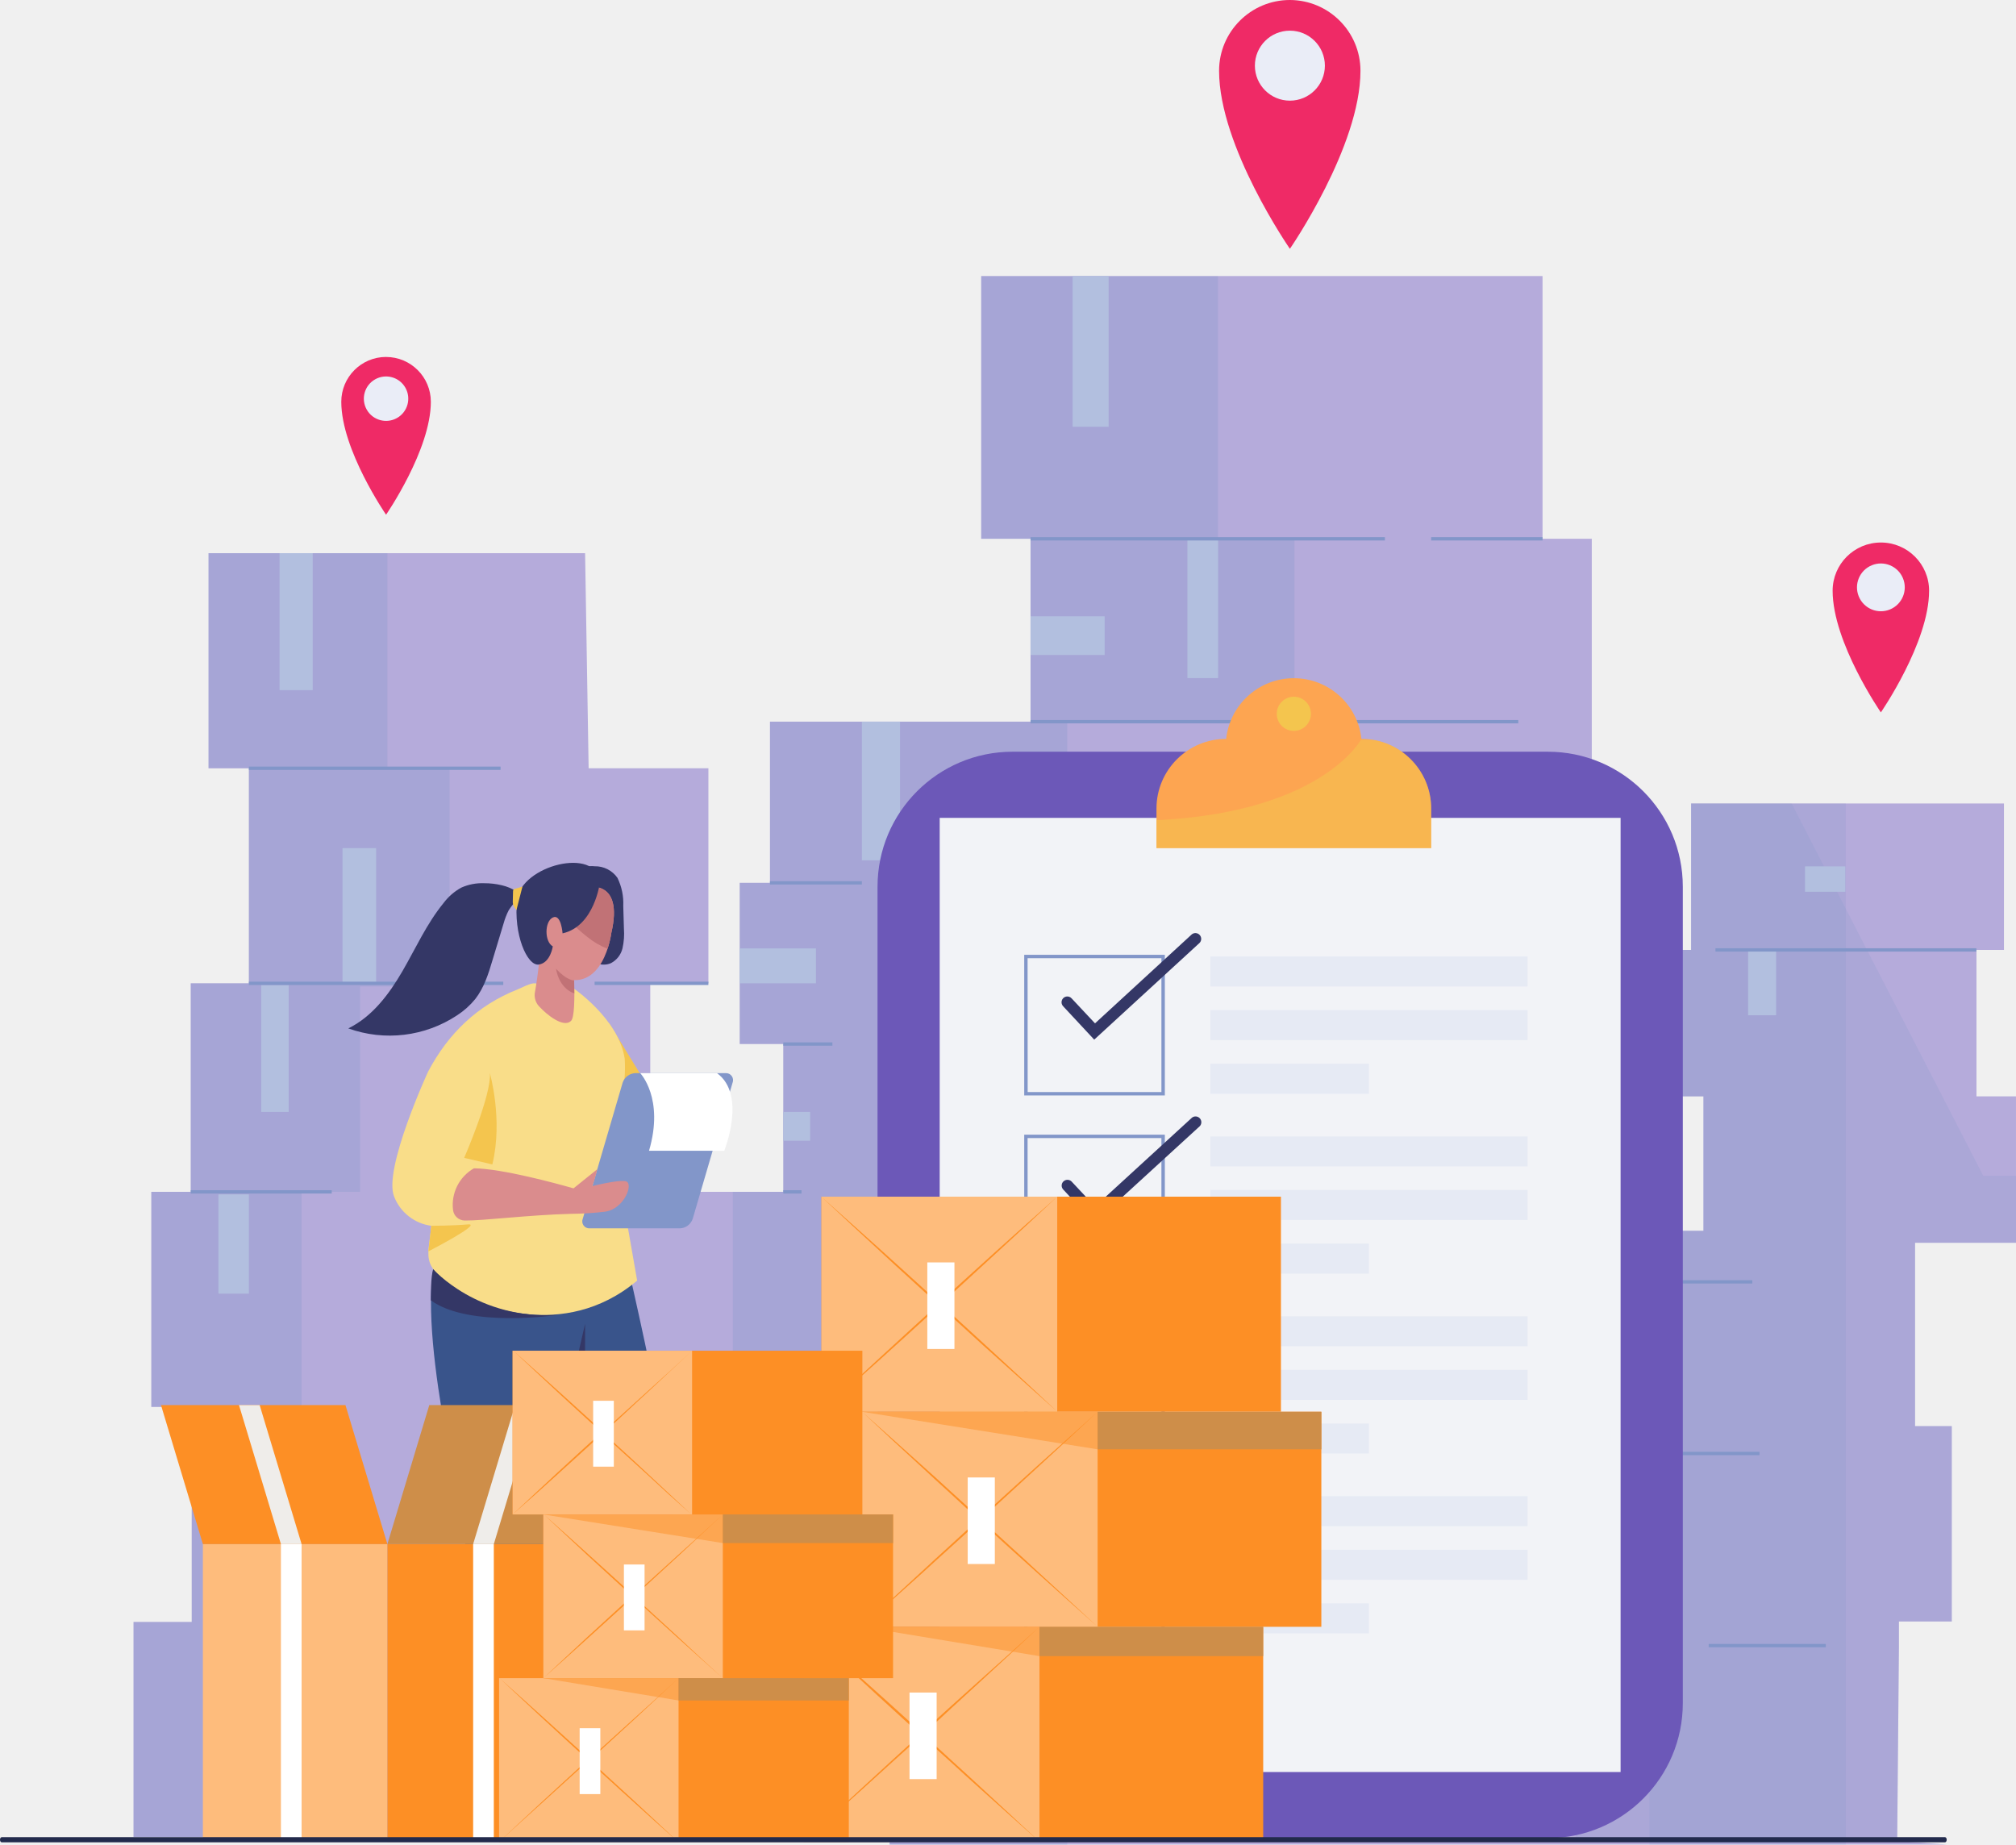
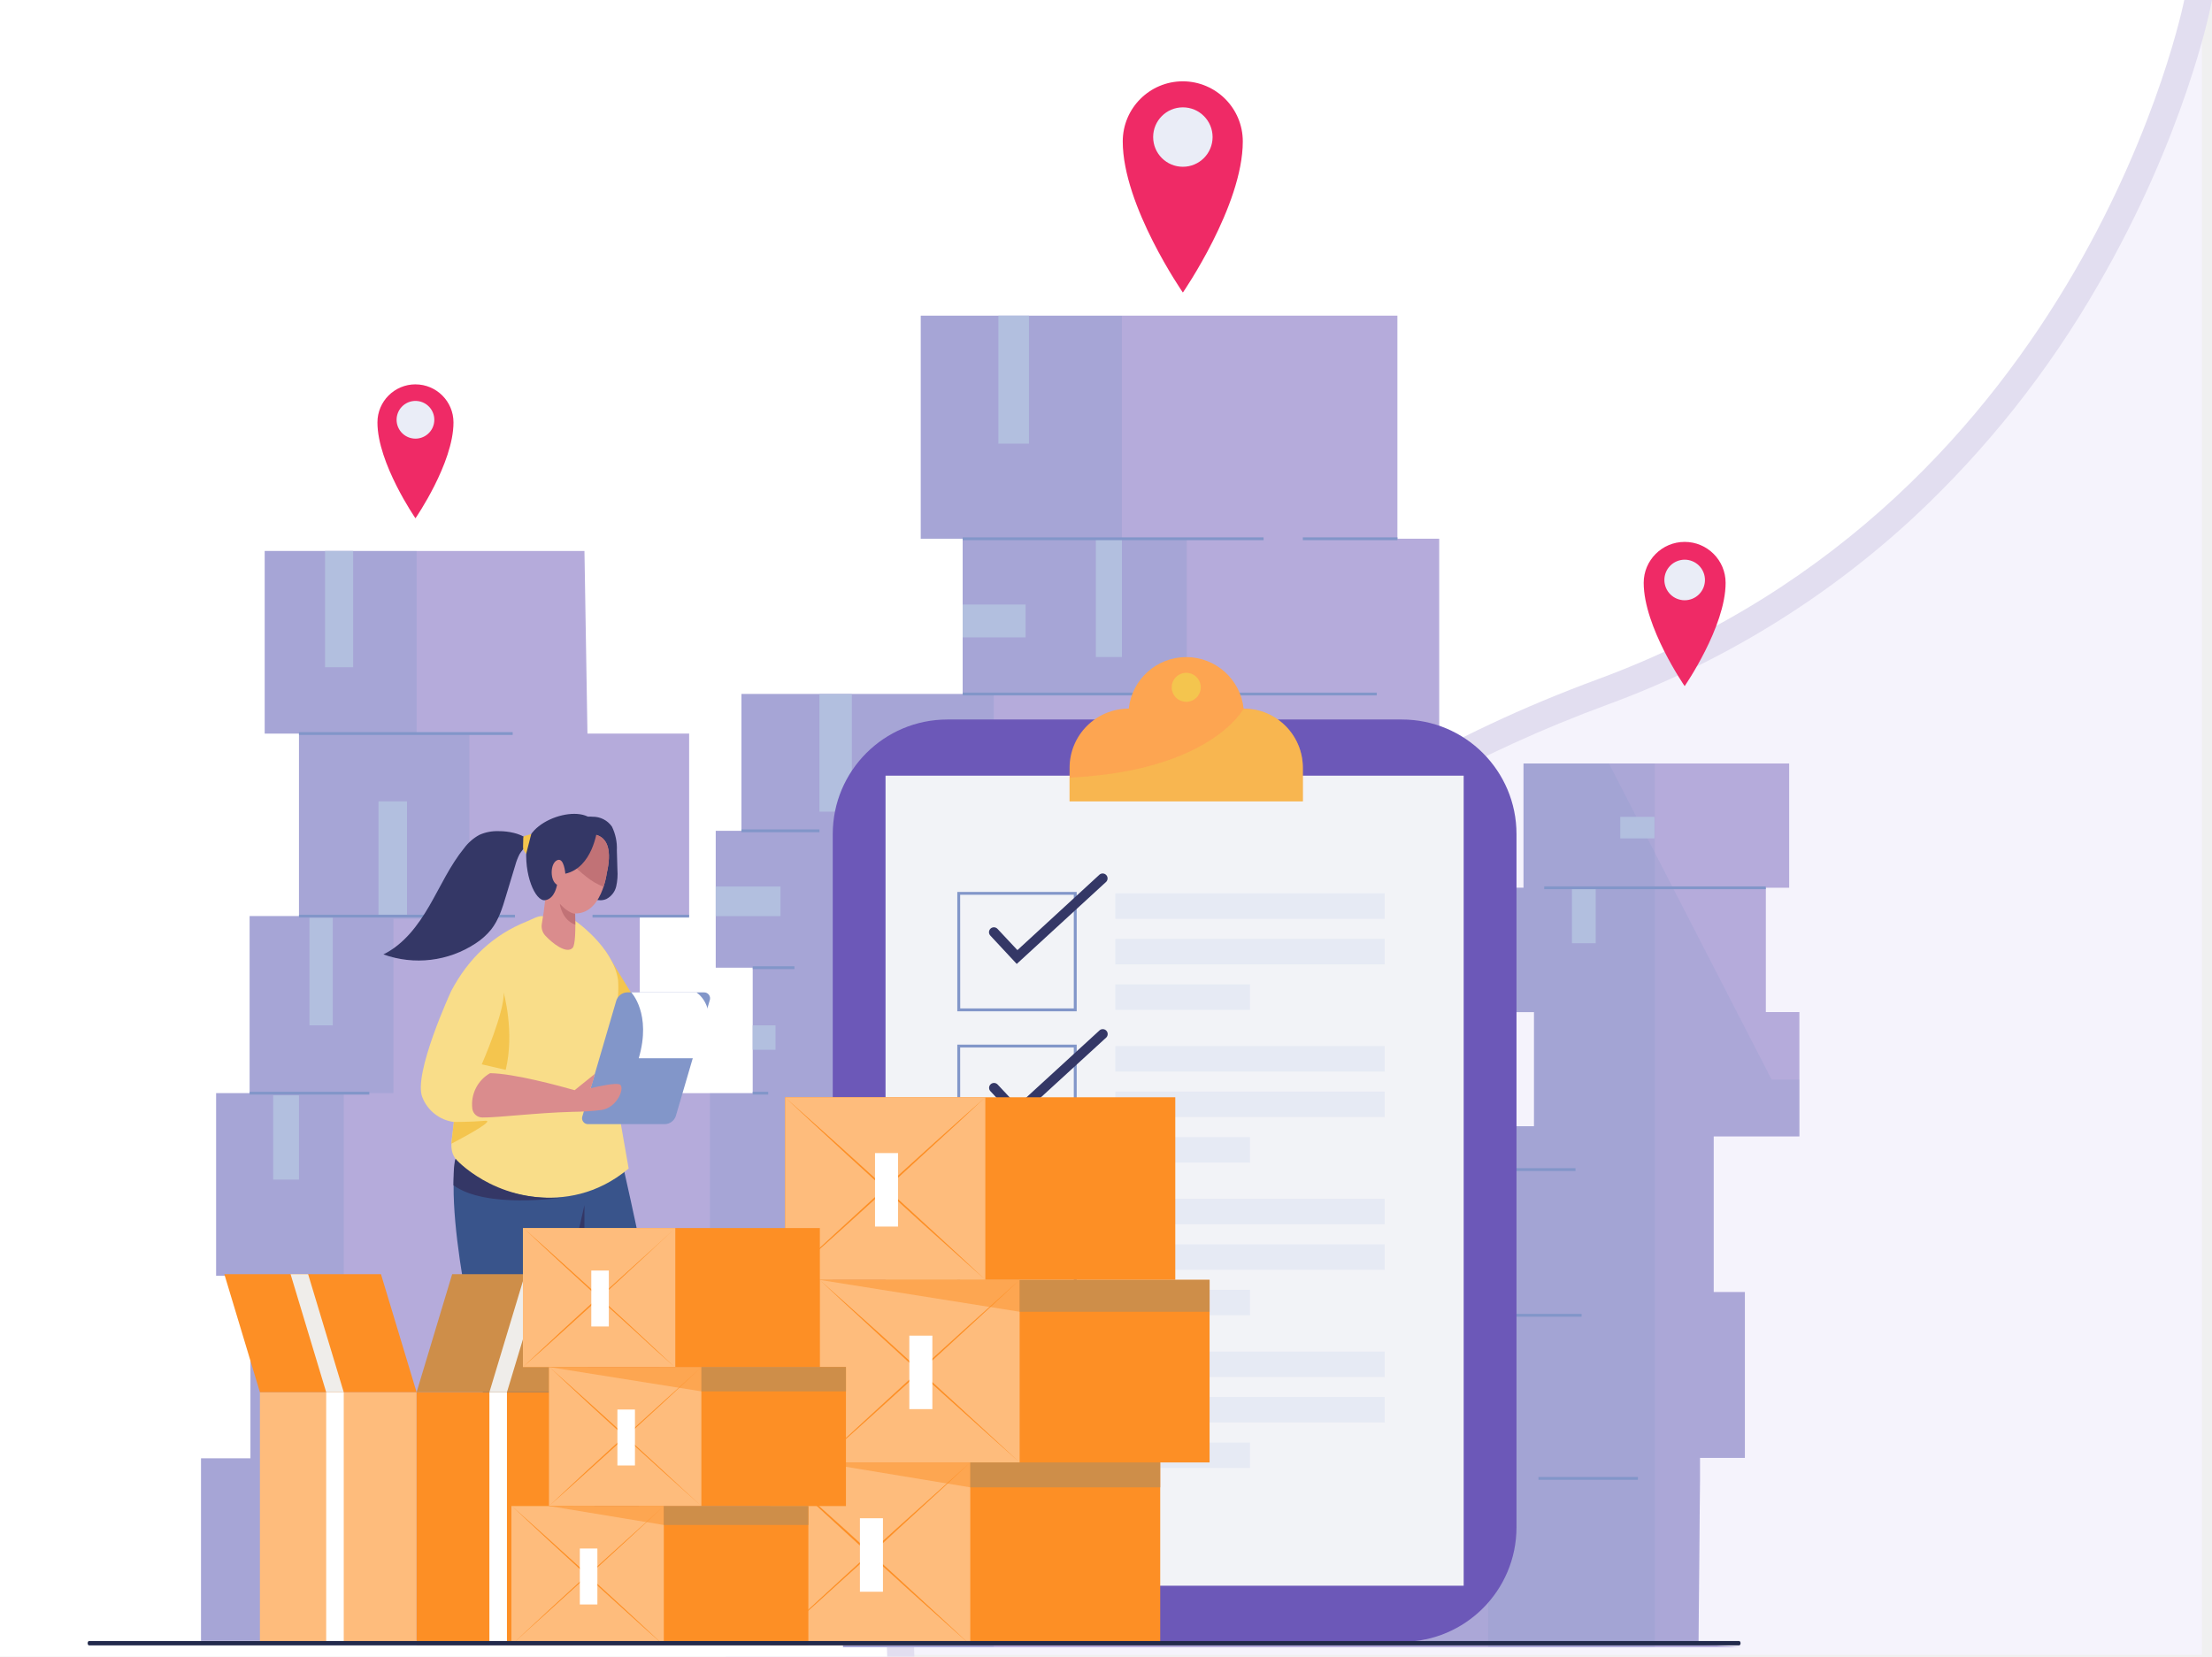
- <svg xmlns="http://www.w3.org/2000/svg" width="435.61" height="398.561" viewBox="0 0 435.61 398.561">
+ <svg xmlns="http://www.w3.org/2000/svg" width="562.918" height="421.651" viewBox="0 0 562.918 421.651">
  <defs>
    <clipPath id="clip-path">
      <path id="Trazado_110884" data-name="Trazado 110884" d="M346.238,279.839V224.786h15.355V168H350.952V111.23H229.661V168h10.661v39.516h-56.3V242.34h-6.54v34.831h9.418v31.943h-28.75V264.053h12.563V217.587H144.835l-.765-46.476H62.706v46.476h8.72v46.467H58.862v45.061H50.344v46.476h8.729v46.467H46.5v46.457H209.869v1.625H438.282l-10.7-.755.373-41.7v-5.737h11.425V359.731h-7.936V320.119h21.809V288.482h-8.538V256.835h5.937V225.2h-67.6v31.637H377.12v31.647h8.6v29.046h-26.2m10.364-119.255V240.82" transform="translate(-46.5 -111.23)" fill="#b5abdb" />
    </clipPath>
    <clipPath id="clip-path-2">
      <path id="Trazado_110887" data-name="Trazado 110887" d="M321.967,215.226a14.7,14.7,0,0,0-29.228,0h0a15.059,15.059,0,0,0-15.059,15.059v8.538h59.355v-8.538a15.068,15.068,0,0,0-15.068-15.059Z" transform="translate(-277.68 -202.074)" fill="#fda551" />
    </clipPath>
    <clipPath id="clip-path-3">
      <path id="Trazado_110906" data-name="Trazado 110906" d="M153.76,259.221s-1.692,13.691-11.473,9.36c-7.046-3.088-4.283-14.791,1.224-17.659S156.437,247.643,153.76,259.221Z" transform="translate(-138.076 -249.222)" fill="#da8c8d" />
    </clipPath>
  </defs>
-   <g id="Grupo_55211" data-name="Grupo 55211" transform="translate(-249.39 -1089.869)">
+   <g id="Grupo_56943" data-name="Grupo 56943" transform="translate(-227.082 -1069.174)">
+     <g id="Grupo_56922" data-name="Grupo 56922" transform="translate(-713.118 697.175)">
+       <path id="Trazado_118363" data-name="Trazado 118363" d="M0,0H375V421H0Z" transform="translate(1125.567 372.189)" fill="#f5f3fc" />
+       <path id="Trazado_118360" data-name="Trazado 118360" d="M-59.418,767.817v421.651H-11.44l-.01-.266c-.736-19.086.8-69.307,30.9-123.309,30.3-54.36,79.262-94.314,145.526-118.751a232.36,232.36,0,0,0,77.981-47.734,253.641,253.641,0,0,0,46.731-58.866c22.1-38.052,28.566-70.047,28.831-71.39l.263-1.336Z" transform="translate(1184.334 -395.817)" fill="#e2def0" />
+       <path id="Trazado_118361" data-name="Trazado 118361" d="M53.441,767.817S28.425,894.879-95.705,940.657c-154.076,56.822-183.387,185.229-180.936,248.811H-502.418V767.817Z" transform="translate(1442.617 -395.817)" fill="#fff" />
+     </g>
    <g id="CF1_banner_copia" data-name="CF1_banner copia" transform="translate(233.07 1041.029)">
      <g id="Grupo_55068" data-name="Grupo 55068" transform="translate(45.175 108.491)">
        <g id="Grupo_55066" data-name="Grupo 55066">
          <path id="Trazado_110880" data-name="Trazado 110880" d="M346.238,279.839V224.786h15.355V168H350.952V111.23H229.661V168h10.661v39.516h-56.3V242.34h-6.54v34.831h9.418v31.943h-28.75V264.053h12.563V217.587H144.835l-.765-46.476H62.706v46.476h8.72v46.467H58.862v45.061H50.344v46.476h8.729v46.467H46.5v46.457H209.869v1.625H438.282l-10.7-.755.373-41.7v-5.737h11.425V359.731h-7.936V320.119h21.809V288.482h-8.538V256.835h5.937V225.2h-67.6v31.637H377.12v31.647h8.6v29.046h-26.2m10.364-119.255V240.82" transform="translate(-46.5 -111.23)" fill="#b5abdb" />
          <g id="Grupo_55065" data-name="Grupo 55065" clip-path="url(#clip-path)">
            <path id="Trazado_110881" data-name="Trazado 110881" d="M100.706,173.717v46.476h13.433v47.155H94.8v44.373H82.167V461.007H31.79V170.61h68.916v3.107" transform="translate(-45.854 -113.837)" fill="#8296c9" opacity="0.3" />
            <path id="Trazado_110882" data-name="Trazado 110882" d="M286.768,111.23V168H303.3v39.516H254.2V455.045H181.95V111.23H286.768" transform="translate(-52.446 -111.23)" fill="#8296c9" opacity="0.3" />
            <path id="Trazado_110883" data-name="Trazado 110883" d="M460.484,307.523h35.94v22.918h30.356v37.087H493.2v41.5H524.7v42.25H372.37l9.112-297.243" transform="translate(-60.805 -113.109)" fill="#8296c9" opacity="0.2" />
            <rect id="Rectángulo_6304" data-name="Rectángulo 6304" width="42.432" height="238.309" transform="translate(327.542 105.248)" fill="#8296c9" opacity="0.2" />
            <rect id="Rectángulo_6305" data-name="Rectángulo 6305" width="7.161" height="29.601" transform="translate(31.551 59.881)" fill="#b2bfdf" />
            <rect id="Rectángulo_6306" data-name="Rectángulo 6306" width="5.937" height="27.402" transform="translate(27.593 153.215)" fill="#b2bfdf" />
            <rect id="Rectángulo_6307" data-name="Rectángulo 6307" width="7.257" height="29.219" transform="translate(45.157 123.605)" fill="#b2bfdf" />
            <rect id="Rectángulo_6308" data-name="Rectángulo 6308" width="6.578" height="21.445" transform="translate(18.348 198.439)" fill="#b2bfdf" />
            <rect id="Rectángulo_6309" data-name="Rectángulo 6309" width="7.783" height="32.565" transform="translate(202.914)" fill="#b2bfdf" />
            <rect id="Rectángulo_6310" data-name="Rectángulo 6310" width="16.015" height="8.366" transform="translate(193.821 73.515)" fill="#b2bfdf" />
            <rect id="Rectángulo_6311" data-name="Rectángulo 6311" width="6.635" height="30.108" transform="translate(227.715 56.773)" fill="#b2bfdf" />
            <rect id="Rectángulo_6312" data-name="Rectángulo 6312" width="8.242" height="29.955" transform="translate(157.375 96.289)" fill="#b2bfdf" />
            <rect id="Rectángulo_6313" data-name="Rectángulo 6313" width="16.474" height="7.544" transform="translate(130.977 145.28)" fill="#b2bfdf" />
            <rect id="Rectángulo_6314" data-name="Rectángulo 6314" width="6.224" height="6.224" transform="translate(139.973 180.617)" fill="#b2bfdf" />
            <rect id="Rectángulo_6315" data-name="Rectángulo 6315" width="5.469" height="17.019" transform="translate(409.441 194.414)" fill="#b2bfdf" />
            <rect id="Rectángulo_6316" data-name="Rectángulo 6316" width="6.052" height="14.122" transform="translate(348.872 145.605)" fill="#b2bfdf" />
            <rect id="Rectángulo_6317" data-name="Rectángulo 6317" width="8.701" height="5.488" transform="translate(361.168 127.554)" fill="#b2bfdf" />
            <rect id="Rectángulo_6318" data-name="Rectángulo 6318" width="6.32" height="21.12" transform="translate(416.373 295.923)" fill="#b2bfdf" />
          </g>
        </g>
        <g id="Grupo_55067" data-name="Grupo 55067" transform="translate(12.362 56.42)">
          <rect id="Rectángulo_6319" data-name="Rectángulo 6319" width="76.574" height="0.717" transform="translate(181.459)" fill="#8296c9" />
          <rect id="Rectángulo_6320" data-name="Rectángulo 6320" width="54.383" height="0.717" transform="translate(12.563 49.574)" fill="#8296c9" />
          <rect id="Rectángulo_6321" data-name="Rectángulo 6321" width="24.581" height="0.717" transform="translate(87.263 96.05)" fill="#8296c9" />
          <rect id="Rectángulo_6322" data-name="Rectángulo 6322" width="54.966" height="0.717" transform="translate(12.563 96.05)" fill="#8296c9" />
          <rect id="Rectángulo_6323" data-name="Rectángulo 6323" width="30.461" height="0.717" transform="translate(0 141.111)" fill="#8296c9" />
          <rect id="Rectángulo_6324" data-name="Rectángulo 6324" width="19.858" height="0.717" transform="translate(125.154 74.337)" fill="#8296c9" />
          <rect id="Rectángulo_6325" data-name="Rectángulo 6325" width="10.613" height="0.717" transform="translate(128.032 109.168)" fill="#8296c9" />
          <rect id="Rectángulo_6326" data-name="Rectángulo 6326" width="3.939" height="0.717" transform="translate(128.032 141.111)" fill="#8296c9" />
          <rect id="Rectángulo_6327" data-name="Rectángulo 6327" width="105.391" height="0.717" transform="translate(181.459 39.516)" fill="#8296c9" />
          <rect id="Rectángulo_6328" data-name="Rectángulo 6328" width="24.075" height="0.717" transform="translate(268.024)" fill="#8296c9" />
          <rect id="Rectángulo_6329" data-name="Rectángulo 6329" width="56.381" height="0.717" transform="translate(329.454 88.831)" fill="#8296c9" />
          <rect id="Rectángulo_6330" data-name="Rectángulo 6330" width="32.259" height="0.717" transform="translate(305.159 160.558)" fill="#8296c9" />
          <rect id="Rectángulo_6331" data-name="Rectángulo 6331" width="20.881" height="0.717" transform="translate(318.086 197.646)" fill="#8296c9" />
          <rect id="Rectángulo_6332" data-name="Rectángulo 6332" width="25.308" height="0.717" transform="translate(327.991 239.15)" fill="#8296c9" />
        </g>
      </g>
      <g id="Grupo_55081" data-name="Grupo 55081" transform="translate(205.934 195.348)">
        <g id="Grupo_55080" data-name="Grupo 55080">
          <rect id="Rectángulo_6333" data-name="Rectángulo 6333" width="174.001" height="234.752" rx="29.17" transform="translate(0 15.925)" fill="#6c58b8" />
          <rect id="Rectángulo_6334" data-name="Rectángulo 6334" width="147.125" height="206.174" transform="translate(13.433 30.218)" fill="#f2f3f7" />
          <g id="Grupo_55071" data-name="Grupo 55071" transform="translate(60.273)">
            <g id="Grupo_55070" data-name="Grupo 55070">
              <path id="Trazado_110885" data-name="Trazado 110885" d="M321.967,215.226a14.7,14.7,0,0,0-29.228,0h0a15.059,15.059,0,0,0-15.059,15.059v8.538h59.355v-8.538a15.068,15.068,0,0,0-15.068-15.059Z" transform="translate(-277.68 -202.074)" fill="#fda551" />
              <g id="Grupo_55069" data-name="Grupo 55069" clip-path="url(#clip-path-2)">
                <path id="Trazado_110886" data-name="Trazado 110886" d="M321.846,215.83s-8.653,16.6-46.916,17.669v7.735h67.1V215.993H321.846" transform="translate(-277.559 -202.678)" fill="#f4c54e" opacity="0.52" />
              </g>
            </g>
            <circle id="Elipse_4437" data-name="Elipse 4437" cx="3.691" cy="3.691" r="3.691" transform="translate(24.86 5.735) rotate(-22.5)" fill="#f4c54e" />
          </g>
          <g id="Grupo_55073" data-name="Grupo 55073" transform="translate(31.695 59.81)">
            <path id="Trazado_110888" data-name="Trazado 110888" d="M278.175,295.015H247.79V264.63h30.385Zm-29.639-.736h28.9V265.357H248.517Z" transform="translate(-247.79 -264.63)" fill="#8296c9" />
            <g id="Grupo_55072" data-name="Grupo 55072" transform="translate(40.214 0.363)">
              <rect id="Rectángulo_6335" data-name="Rectángulo 6335" width="68.553" height="6.482" fill="#e6eaf4" />
              <rect id="Rectángulo_6336" data-name="Rectángulo 6336" width="68.553" height="6.482" transform="translate(0 11.588)" fill="#e6eaf4" />
              <rect id="Rectángulo_6337" data-name="Rectángulo 6337" width="34.276" height="6.482" transform="translate(0 23.166)" fill="#e6eaf4" />
            </g>
          </g>
          <g id="Grupo_55075" data-name="Grupo 55075" transform="translate(31.695 98.675)">
            <path id="Trazado_110889" data-name="Trazado 110889" d="M278.175,335.665H247.79V305.28h30.385Zm-29.639-.736h28.9V306.016H248.517Z" transform="translate(-247.79 -305.28)" fill="#8296c9" />
            <g id="Grupo_55074" data-name="Grupo 55074" transform="translate(40.214 0.373)">
              <rect id="Rectángulo_6338" data-name="Rectángulo 6338" width="68.553" height="6.482" fill="#e6eaf4" />
              <rect id="Rectángulo_6339" data-name="Rectángulo 6339" width="68.553" height="6.482" transform="translate(0 11.578)" fill="#e6eaf4" />
              <rect id="Rectángulo_6340" data-name="Rectángulo 6340" width="34.276" height="6.482" transform="translate(0 23.166)" fill="#e6eaf4" />
            </g>
          </g>
          <g id="Grupo_55077" data-name="Grupo 55077" transform="translate(31.695 137.55)">
            <path id="Trazado_110890" data-name="Trazado 110890" d="M278.175,376.325H247.79V345.94h30.385Zm-29.639-.736h28.9V346.676H248.517Z" transform="translate(-247.79 -345.94)" fill="#8296c9" />
            <g id="Grupo_55076" data-name="Grupo 55076" transform="translate(40.214 0.363)">
              <rect id="Rectángulo_6341" data-name="Rectángulo 6341" width="68.553" height="6.482" fill="#e6eaf4" />
              <rect id="Rectángulo_6342" data-name="Rectángulo 6342" width="68.553" height="6.482" transform="translate(0 11.588)" fill="#e6eaf4" />
              <rect id="Rectángulo_6343" data-name="Rectángulo 6343" width="34.276" height="6.482" transform="translate(0 23.166)" fill="#e6eaf4" />
            </g>
          </g>
          <g id="Grupo_55079" data-name="Grupo 55079" transform="translate(31.695 176.416)">
            <path id="Trazado_110891" data-name="Trazado 110891" d="M278.175,416.975H247.79V386.59h30.385Zm-29.639-.736h28.9V387.326H248.517Z" transform="translate(-247.79 -386.59)" fill="#8296c9" />
            <g id="Grupo_55078" data-name="Grupo 55078" transform="translate(40.214 0.373)">
              <rect id="Rectángulo_6344" data-name="Rectángulo 6344" width="68.553" height="6.482" fill="#e6eaf4" />
              <rect id="Rectángulo_6345" data-name="Rectángulo 6345" width="68.553" height="6.482" transform="translate(0 11.578)" fill="#e6eaf4" />
              <rect id="Rectángulo_6346" data-name="Rectángulo 6346" width="34.276" height="6.482" transform="translate(0 23.166)" fill="#e6eaf4" />
            </g>
          </g>
        </g>
        <path id="Trazado_110892" data-name="Trazado 110892" d="M263.285,282.743l-6.693-7.19a1.252,1.252,0,1,1,1.826-1.711l5.039,5.383,20.92-19.237a1.252,1.252,0,0,1,1.683,1.845Z" transform="translate(-216.465 -204.605)" fill="#343766" />
        <path id="Trazado_110893" data-name="Trazado 110893" d="M263.287,324.144l-6.693-7.19a1.243,1.243,0,0,1,.057-1.769,1.262,1.262,0,0,1,1.769.057l5.039,5.383,20.958-19.208a1.253,1.253,0,0,1,1.683,1.845Z" transform="translate(-216.467 -206.424)" fill="#343766" />
      </g>
      <g id="Grupo_55089" data-name="Grupo 55089" transform="translate(91.575 235.286)">
        <g id="Grupo_55088" data-name="Grupo 55088">
          <path id="Trazado_110894" data-name="Trazado 110894" d="M153.635,280l16.741,27.325s1.53,1.807-1.425,4.78-21.522-.679-21.522-.679Z" transform="translate(-97.33 -245.433)" fill="#f4c54e" />
          <g id="Grupo_55084" data-name="Grupo 55084" transform="translate(17.873 72.202)">
            <g id="Grupo_55082" data-name="Grupo 55082">
              <path id="Trazado_110895" data-name="Trazado 110895" d="M147.346,324.675c.516.755.134,2,0,3q-1.033,7.515-2.084,15.02l-3.212,23.157q-1.912,13.443-3.719,26.857-1.817,13.07-3.624,26.121-1.444,10.469-2.868,20.939l-1.6,11.368-.124.88h-6.406l-2.8-62.481s-11.062-44.449-5.737-57.758c1.673-4.188,1.444-5.153,5.469-6.023,8.213-1.769,17.267-3.146,25.633-1.654A1.645,1.645,0,0,1,147.346,324.675Z" transform="translate(-113.724 -319.543)" fill="#39548b" />
              <path id="Trazado_110896" data-name="Trazado 110896" d="M153.4,319.676c.545.956,14.4,59.355,13.51,69.9s-10.441,62.214-10.441,62.214l-5.823-.1-.889-60.971s-20.881-43.847-19.638-59.125S153.4,319.676,153.4,319.676Z" transform="translate(-114.441 -319.363)" fill="#39548b" />
              <path id="Trazado_110897" data-name="Trazado 110897" d="M142.33,373.92l5.947-25.91-.048,39.525Z" transform="translate(-114.98 -320.621)" fill="#343766" />
            </g>
            <g id="Grupo_55083" data-name="Grupo 55083" transform="translate(9.71 129.492)">
              <path id="Trazado_110898" data-name="Trazado 110898" d="M123.88,454.8h7.008l-.44,5.029s6.463.287,10.316,4.455H124.234Z" transform="translate(-123.88 -454.8)" fill="#1f1949" />
              <path id="Trazado_110899" data-name="Trazado 110899" d="M151.38,454.8h7.008l-.44,5.029s6.463.287,10.316,4.455H151.734Z" transform="translate(-125.087 -454.8)" fill="#1f1949" />
            </g>
          </g>
          <path id="Trazado_110900" data-name="Trazado 110900" d="M113.4,323.464c-.564,7.467-3.308,8.854,9.647,16.168,0,0,18.634,9.312,34.84-4.322l-3.107-17.755c-1.348-5.106-1.233-16.684-.249-21.876a28.884,28.884,0,0,0,.669-8.3c-1.272-8.653-11.234-15.345-11.234-15.345l-8.127-.956c-1.023-.115-2.868.956-3.767,1.3-8.672,3.442-14.963,9.475-19.342,17.745,0,0-9.79,21.206-7.343,27.058A10.01,10.01,0,0,0,113.4,323.464Z" transform="translate(-95.468 -245.041)" fill="#f9dd89" />
          <path id="Trazado_110901" data-name="Trazado 110901" d="M113.761,325.856s4.561,0,7.917-.3-8.538,5.823-8.538,5.823Z" transform="translate(-95.825 -247.432)" fill="#f4c54e" />
          <path id="Trazado_110902" data-name="Trazado 110902" d="M127.31,311.094l-6.09-1.415s5.909-13.519,5.565-18.319C126.746,291.37,129.672,301.332,127.31,311.094Z" transform="translate(-96.18 -245.932)" fill="#f4c54e" />
          <path id="Trazado_110903" data-name="Trazado 110903" d="M156.6,253.2l.143,4.9a14.437,14.437,0,0,1-.3,4.207,4.886,4.886,0,0,1-2.5,3.241c-1.912.841-4.13-.086-5.679-1.444a13,13,0,0,1-4.149-8.6,17.459,17.459,0,0,1,.708-6.588,6.473,6.473,0,0,1,1.912-3.346,5.22,5.22,0,0,1,3.662-.956,5.87,5.87,0,0,1,4.943,2.5A12.494,12.494,0,0,1,156.6,253.2Z" transform="translate(-97.182 -243.878)" fill="#343766" />
          <g id="Grupo_55087" data-name="Grupo 55087" transform="translate(40.27 5.14)">
            <g id="Grupo_55086" data-name="Grupo 55086" transform="translate(0.886)">
              <path id="Trazado_110904" data-name="Trazado 110904" d="M153.76,259.221s-1.692,13.691-11.473,9.36c-7.046-3.088-4.283-14.791,1.224-17.659S156.437,247.643,153.76,259.221Z" transform="translate(-138.076 -249.222)" fill="#da8c8d" />
              <g id="Grupo_55085" data-name="Grupo 55085" clip-path="url(#clip-path-3)">
                <path id="Trazado_110905" data-name="Trazado 110905" d="M153.13,262.555a16.551,16.551,0,0,1-4.417-2.591,33.864,33.864,0,0,1-6.913-7.238,28.426,28.426,0,0,1,5.02-4.628,7.094,7.094,0,0,1,2.075-1.138,5.985,5.985,0,0,1,3.452.134,14.648,14.648,0,0,1,6.31,4.36,9.064,9.064,0,0,1,2.333,3.891,7.247,7.247,0,0,1-.832,5.029,12.431,12.431,0,0,1-1.482,2.237,1.147,1.147,0,0,1-.889.382,10.249,10.249,0,0,1-1.434.124A9.246,9.246,0,0,1,153.13,262.555Z" transform="translate(-138.239 -249.114)" fill="#c17276" />
              </g>
            </g>
            <path id="Trazado_110907" data-name="Trazado 110907" d="M138.536,260a94.532,94.532,0,0,1-1.367,12.764,3.557,3.557,0,0,0,1.176,3.04c1.157,1.272,5.029,4.618,6.693,2.868,1.4-1.472.258-16.33.258-16.33Z" transform="translate(-137.149 -249.695)" fill="#da8c8d" />
            <path id="Trazado_110908" data-name="Trazado 110908" d="M145.891,270.323s-1.606,0-3.9-2.543c0,0,.449,4.1,3.939,5.326C145.929,273.105,145.91,270.467,145.891,270.323Z" transform="translate(-137.361 -250.037)" fill="#c17276" />
          </g>
          <path id="Trazado_110909" data-name="Trazado 110909" d="M124.411,248.45a11.043,11.043,0,0,0-4.972.956,12.008,12.008,0,0,0-3.824,3.327c-3.643,4.455-6.014,9.781-8.9,14.753s-6.521,9.81-11.684,12.334a26.388,26.388,0,0,0,23.5-2.82,17.028,17.028,0,0,0,3.93-3.518c1.912-2.438,2.868-5.488,3.748-8.462.8-2.639,1.6-5.287,2.4-7.936a14.668,14.668,0,0,1,1.09-2.8,14.091,14.091,0,0,1,1.807-2.247c.574-.708.583-1.339-.21-1.864a10.057,10.057,0,0,0-3.088-1.281A15.909,15.909,0,0,0,124.411,248.45Z" transform="translate(-95.03 -244.048)" fill="#343766" />
          <path id="Trazado_110910" data-name="Trazado 110910" d="M151.091,247.98s-1.157,9.561-8.089,11.1c0,0-.306-4.3-2.113-3.423s-1.817,5.239,0,6.234c0,0-.5,3.557-3.021,3.93s-5.526-6.6-4.685-14S150.307,240.245,151.091,247.98Z" transform="translate(-96.698 -243.846)" fill="#343766" />
          <path id="Trazado_110911" data-name="Trazado 110911" d="M134.294,249.21,133,254.277l-.43-.6a1.912,1.912,0,0,1-.363-1.2l.057-2.314a.469.469,0,0,1,.344-.449Z" transform="translate(-96.662 -244.081)" fill="#f4c54e" />
          <path id="Trazado_110912" data-name="Trazado 110912" d="M169.03,324.91H149.507a1.511,1.511,0,0,1-1.482-2.094l8.6-29.352a3.021,3.021,0,0,1,2.706-2.094H178.9a1.52,1.52,0,0,1,1.482,2.094l-8.6,29.352A3.04,3.04,0,0,1,169.03,324.91Z" transform="translate(-97.351 -245.932)" fill="#8296c9" />
          <path id="Trazado_110913" data-name="Trazado 110913" d="M156.09,315.7c-1.128-.325-4.618.373-7.3,1.013a25.814,25.814,0,0,0,1.061-3.624l-5.115,4.121h0c-3.547-1.013-15.3-4.245-21.512-4.331a9.093,9.093,0,0,0-4.522,9.016,2.581,2.581,0,0,0,2.534,2.266c4.1.048,13.634-1.2,22.946-1.444a65.617,65.617,0,0,0,7.324-.459C155.727,321.7,157.744,316.169,156.09,315.7Z" transform="translate(-96.066 -246.876)" fill="#da8c8d" />
          <path id="Trazado_110914" data-name="Trazado 110914" d="M161,291.37s5.249,5.4,1.912,16.77h16.254s4.9-12.1-1.578-16.77Z" transform="translate(-97.926 -245.932)" fill="#fff" />
        </g>
        <path id="Trazado_110915" data-name="Trazado 110915" d="M114.216,335.69s9.561,10.928,26.857,9.886c0,0-19.122,2.868-27.383-3.165C113.69,342.411,113.642,336.943,114.216,335.69Z" transform="translate(-95.849 -247.878)" fill="#343766" />
      </g>
      <g id="Grupo_55107" data-name="Grupo 55107" transform="translate(51.103 307.418)">
        <g id="Grupo_55092" data-name="Grupo 55092" transform="translate(0 45.032)">
          <rect id="Rectángulo_6347" data-name="Rectángulo 6347" width="39.86" height="64.164" transform="translate(9.054 30.041)" fill="#febc7c" />
          <rect id="Rectángulo_6348" data-name="Rectángulo 6348" width="39.841" height="64.336" transform="translate(48.924 30.041)" fill="#fd8f25" />
          <rect id="Rectángulo_6349" data-name="Rectángulo 6349" width="4.465" height="64.336" transform="translate(25.92 30.041)" fill="#fff" />
          <rect id="Rectángulo_6350" data-name="Rectángulo 6350" width="4.465" height="64.336" transform="translate(67.453 30.041)" fill="#fff" />
          <g id="Grupo_55090" data-name="Grupo 55090">
            <path id="Trazado_110916" data-name="Trazado 110916" d="M101.624,396.431H61.754L52.7,366.39H92.56Z" transform="translate(-52.7 -366.39)" fill="#fd8f25" />
            <path id="Trazado_110917" data-name="Trazado 110917" d="M74.795,366.39H70.33l9.064,30.041h4.465Z" transform="translate(-53.474 -366.39)" fill="#efedea" />
          </g>
          <g id="Grupo_55091" data-name="Grupo 55091" transform="translate(48.924)">
            <path id="Trazado_110918" data-name="Trazado 110918" d="M103.87,396.431h39.86l9.064-30.041H112.924Z" transform="translate(-103.87 -366.39)" fill="#ce8e49" />
            <path id="Trazado_110919" data-name="Trazado 110919" d="M132.314,366.39h4.465l-9.064,30.041H123.25Z" transform="translate(-104.721 -366.39)" fill="#efedea" />
          </g>
        </g>
        <g id="Grupo_55099" data-name="Grupo 55099" transform="translate(138.883)">
          <g id="Grupo_55094" data-name="Grupo 55094" transform="translate(0 92.943)">
            <g id="Grupo_55093" data-name="Grupo 55093">
              <rect id="Rectángulo_6351" data-name="Rectángulo 6351" width="99.282" height="46.467" fill="#fd8f25" />
              <rect id="Rectángulo_6352" data-name="Rectángulo 6352" width="50.941" height="46.467" fill="#febc7c" />
            </g>
            <path id="Trazado_110920" data-name="Trazado 110920" d="M248.893,416.5l-6.3,5.88-6.349,5.851c-2.1,1.912-4.236,3.882-6.349,5.823l-6.339,5.87-.124.124-.134-.124L216.94,434.1c-2.113-1.912-4.245-3.872-6.349-5.823l-6.329-5.851L198,416.5l6.425,5.737,6.406,5.737c2.142,1.912,4.255,3.824,6.387,5.737l6.377,5.794h-.258l6.377-5.794c2.132-1.912,4.245-3.824,6.387-5.737l6.406-5.737Z" transform="translate(-197.962 -416.5)" fill="#fd8f25" />
            <path id="Trazado_110921" data-name="Trazado 110921" d="M198,464.021l6.3-5.87,6.329-5.851c2.1-1.912,4.236-3.891,6.349-5.832l6.358-5.823.134-.115.124.115,6.358,5.823c2.113,1.912,4.245,3.882,6.349,5.832l6.329,5.851,6.3,5.87-6.425-5.737-6.406-5.737c-2.142-1.912-4.255-3.824-6.387-5.794l-6.415-5.775h.258l-6.377,5.737c-2.132,1.912-4.245,3.872-6.387,5.794l-6.406,5.737Z" transform="translate(-197.962 -417.555)" fill="#fd8f25" />
            <rect id="Rectángulo_6353" data-name="Rectángulo 6353" width="5.861" height="18.701" transform="translate(22.86 14.208)" fill="#fff" />
          </g>
          <g id="Grupo_55096" data-name="Grupo 55096" transform="translate(12.563 46.476)">
            <g id="Grupo_55095" data-name="Grupo 55095">
              <rect id="Rectángulo_6354" data-name="Rectángulo 6354" width="99.282" height="46.467" fill="#fd8f25" />
              <rect id="Rectángulo_6355" data-name="Rectángulo 6355" width="50.941" height="46.467" fill="#febc7c" />
            </g>
            <path id="Trazado_110922" data-name="Trazado 110922" d="M262.043,367.9l-6.3,5.88-6.339,5.842c-2.1,1.912-4.226,3.891-6.349,5.832l-6.349,5.823-.134.115-.134-.115-6.31-5.823c-2.123-1.912-4.245-3.872-6.349-5.832l-6.339-5.842-6.3-5.88,6.435,5.737,6.4,5.737c2.142,1.912,4.264,3.824,6.387,5.794l6.387,5.794h-.268l6.387-5.794c2.123-1.912,4.245-3.872,6.387-5.794l6.4-5.737Z" transform="translate(-211.102 -367.9)" fill="#fd8f25" />
            <path id="Trazado_110923" data-name="Trazado 110923" d="M262.041,415.424l-6.435-5.737-6.4-5.737q-3.212-2.868-6.387-5.737l-6.387-5.794h.268l-6.387,5.794c-2.123,1.912-4.245,3.824-6.387,5.794l-6.4,5.737-6.435,5.737,6.3-5.88,6.339-5.842c2.1-1.96,4.226-3.891,6.349-5.832l6.349-5.823.134-.115.134.115,6.349,5.823c2.123,1.912,4.245,3.872,6.349,5.832l6.339,5.842Z" transform="translate(-211.1 -368.957)" fill="#fd8f25" />
            <rect id="Rectángulo_6356" data-name="Rectángulo 6356" width="5.861" height="18.701" transform="translate(22.87 14.198)" fill="#fff" />
          </g>
          <g id="Grupo_55098" data-name="Grupo 55098" transform="translate(3.796)">
            <g id="Grupo_55097" data-name="Grupo 55097" transform="translate(0.038)">
              <rect id="Rectángulo_6357" data-name="Rectángulo 6357" width="99.282" height="46.467" fill="#fd8f25" />
              <rect id="Rectángulo_6358" data-name="Rectángulo 6358" width="50.941" height="46.467" fill="#febc7c" />
            </g>
            <path id="Trazado_110924" data-name="Trazado 110924" d="M252.909,319.29l-6.3,5.88-6.368,5.851-6.349,5.832-6.358,5.813-.134.124-.124-.124-6.358-5.813c-2.123-1.912-4.245-3.882-6.349-5.832l-6.329-5.851-6.31-5.88,6.435,5.737,6.406,5.737,6.387,5.784,6.377,5.8h-.258l6.377-5.8c2.123-1.912,4.245-3.824,6.387-5.784l6.406-5.737Z" transform="translate(-201.93 -319.29)" fill="#fd8f25" />
            <path id="Trazado_110925" data-name="Trazado 110925" d="M202,366.821l6.31-5.88,6.329-5.851c2.1-1.912,4.226-3.882,6.349-5.823l6.358-5.823.124-.124.134.124,6.358,5.813,6.349,5.832,6.329,5.851,6.3,5.88-6.435-5.737-6.4-5.737c-2.142-1.912-4.264-3.824-6.387-5.784l-6.377-5.8h.258l-6.377,5.8-6.387,5.784-6.406,5.737Z" transform="translate(-201.933 -320.345)" fill="#fd8f25" />
            <rect id="Rectángulo_6359" data-name="Rectángulo 6359" width="5.861" height="18.701" transform="translate(22.908 14.208)" fill="#fff" />
          </g>
          <path id="Trazado_110926" data-name="Trazado 110926" d="M249.468,416.5H211.1l38.368,6.339Z" transform="translate(-198.537 -323.557)" fill="#fd8f25" opacity="0.49" />
          <path id="Trazado_110927" data-name="Trazado 110927" d="M262.041,367.9H211.1l50.941,8.117Z" transform="translate(-198.537 -321.424)" fill="#fd8f25" opacity="0.49" />
          <rect id="Rectángulo_6360" data-name="Rectángulo 6360" width="48.341" height="6.339" transform="translate(50.932 92.943)" fill="#ce8e49" />
          <rect id="Rectángulo_6361" data-name="Rectángulo 6361" width="48.341" height="8.117" transform="translate(63.504 46.476)" fill="#ce8e49" />
        </g>
        <g id="Grupo_55106" data-name="Grupo 55106" transform="translate(73.056 33.291)">
          <g id="Grupo_55101" data-name="Grupo 55101" transform="translate(0 70.752)">
            <g id="Grupo_55100" data-name="Grupo 55100">
              <rect id="Rectángulo_6362" data-name="Rectángulo 6362" width="75.57" height="35.376" fill="#fd8f25" />
              <rect id="Rectángulo_6363" data-name="Rectángulo 6363" width="38.78" height="35.376" fill="#febc7c" />
            </g>
            <path id="Trazado_110928" data-name="Trazado 110928" d="M167.885,428.11l-4.781,4.475-4.781,4.446c-1.606,1.492-3.222,2.964-4.838,4.436l-4.838,4.436-.1.086-.105-.086-4.838-4.427c-1.606-1.482-3.222-2.954-4.828-4.446L134,432.585l-4.781-4.475,4.9,4.369,4.876,4.389q2.438,2.2,4.857,4.408l4.857,4.408h-.2l4.857-4.408c1.625-1.472,3.232-2.945,4.867-4.408l4.867-4.389Z" transform="translate(-129.115 -428.11)" fill="#fd8f25" />
            <path id="Trazado_110929" data-name="Trazado 110929" d="M129.11,464.279l4.781-4.475,4.781-4.446c1.606-1.492,3.222-2.964,4.828-4.436l4.838-4.436.105-.086.1.086,4.838,4.436c1.616,1.472,3.232,2.945,4.838,4.436l4.781,4.446,4.781,4.475-4.9-4.36-4.867-4.4c-1.635-1.453-3.241-2.935-4.867-4.408l-4.857-4.408h.2l-4.857,4.408q-2.419,2.209-4.857,4.408l-4.876,4.4Z" transform="translate(-129.11 -428.913)" fill="#fd8f25" />
            <rect id="Rectángulo_6364" data-name="Rectángulo 6364" width="4.465" height="14.236" transform="translate(17.411 10.814)" fill="#fff" />
          </g>
          <g id="Grupo_55103" data-name="Grupo 55103" transform="translate(9.561 35.376)">
            <g id="Grupo_55102" data-name="Grupo 55102">
              <rect id="Rectángulo_6365" data-name="Rectángulo 6365" width="75.57" height="35.376" fill="#fd8f25" />
              <rect id="Rectángulo_6366" data-name="Rectángulo 6366" width="38.78" height="35.376" fill="#febc7c" />
            </g>
            <path id="Trazado_110930" data-name="Trazado 110930" d="M177.895,391.11l-4.781,4.475-4.781,4.455-4.828,4.436-4.838,4.427-.105.1-.1-.1-4.838-4.427-4.838-4.436-4.781-4.455-4.781-4.475,4.9,4.369L149,399.868c1.635,1.463,3.241,2.935,4.867,4.408l4.857,4.417h-.2l4.857-4.417q2.419-2.209,4.857-4.408l4.876-4.388Z" transform="translate(-139.115 -391.11)" fill="#fd8f25" />
            <path id="Trazado_110931" data-name="Trazado 110931" d="M177.89,427.289l-4.9-4.369-4.876-4.388c-1.625-1.463-3.241-2.945-4.857-4.408l-4.857-4.417h.2l-4.857,4.417c-1.625,1.463-3.232,2.945-4.867,4.408l-4.867,4.388-4.9,4.369,4.781-4.475,4.781-4.455,4.838-4.436,4.838-4.427.1-.1.105.1,4.838,4.427,4.828,4.436,4.781,4.455Z" transform="translate(-139.11 -391.913)" fill="#fd8f25" />
            <rect id="Rectángulo_6367" data-name="Rectángulo 6367" width="4.465" height="14.236" transform="translate(17.411 10.814)" fill="#fff" />
          </g>
          <g id="Grupo_55105" data-name="Grupo 55105" transform="translate(2.926)">
            <g id="Grupo_55104" data-name="Grupo 55104">
              <rect id="Rectángulo_6368" data-name="Rectángulo 6368" width="75.57" height="35.376" fill="#fd8f25" />
              <rect id="Rectángulo_6369" data-name="Rectángulo 6369" width="38.78" height="35.376" fill="#febc7c" />
            </g>
            <path id="Trazado_110932" data-name="Trazado 110932" d="M170.947,354.11l-4.781,4.475-4.781,4.455c-1.6,1.482-3.222,2.954-4.781,4.436l-4.838,4.436-.105.086-.1-.086-4.838-4.436c-1.606-1.482-3.232-2.945-4.828-4.436l-4.781-4.455-4.781-4.475,4.9,4.369,4.876,4.389c1.625,1.463,3.232,2.945,4.857,4.408l4.857,4.417h-.2l4.857-4.417c1.616-1.463,3.232-2.945,4.857-4.4l4.876-4.4Z" transform="translate(-132.177 -354.11)" fill="#fd8f25" />
            <path id="Trazado_110933" data-name="Trazado 110933" d="M132.17,390.289l4.781-4.475,4.781-4.455c1.6-1.482,3.222-2.954,4.828-4.436L151.4,372.5l.1-.1.105.1,4.838,4.427c1.606,1.482,3.232,2.954,4.781,4.436L166,385.814l4.781,4.475-4.9-4.369-4.714-4.341q-2.438-2.189-4.857-4.408l-4.857-4.408h.2l-4.857,4.408c-1.625,1.472-3.232,2.945-4.857,4.408l-4.876,4.389Z" transform="translate(-132.17 -354.913)" fill="#fd8f25" />
            <rect id="Rectángulo_6370" data-name="Rectángulo 6370" width="4.465" height="14.236" transform="translate(17.401 10.814)" fill="#fff" />
          </g>
          <path id="Trazado_110934" data-name="Trazado 110934" d="M168.319,428.11h-29.2l29.2,4.819Z" transform="translate(-129.549 -357.358)" fill="#fd8f25" opacity="0.49" />
          <path id="Trazado_110935" data-name="Trazado 110935" d="M177.89,391.11H139.12l38.77,6.186Z" transform="translate(-129.549 -355.734)" fill="#fd8f25" opacity="0.49" />
          <rect id="Rectángulo_6371" data-name="Rectángulo 6371" width="36.791" height="4.819" transform="translate(38.77 70.752)" fill="#ce8e49" />
          <rect id="Rectángulo_6372" data-name="Rectángulo 6372" width="36.791" height="6.186" transform="translate(48.341 35.376)" fill="#ce8e49" />
        </g>
      </g>
      <path id="Trazado_110936" data-name="Trazado 110936" d="M436.575,465.159H16.7c-.21,0-.382-.249-.382-.564s.172-.555.382-.555H436.575c.21,0,.382.249.382.555S436.785,465.159,436.575,465.159Z" transform="translate(0 -18.226)" fill="#222a4c" />
      <g id="Grupo_55111" data-name="Grupo 55111" transform="translate(90.064 48.84)">
        <g id="Grupo_55108" data-name="Grupo 55108" transform="translate(322.245 117.228)">
          <path id="Trazado_110937" data-name="Trazado 110937" d="M440.911,171.45a10.421,10.421,0,0,0-10.422,10.421c0,11.2,10.422,26.283,10.422,26.283s10.422-15.087,10.422-26.283a10.422,10.422,0,0,0-10.422-10.422Z" transform="translate(-430.49 -171.45)" fill="#ef2a66" />
          <circle id="Elipse_4438" data-name="Elipse 4438" cx="5.163" cy="5.163" r="5.163" transform="translate(3.678 6.897) rotate(-22.5)" fill="#eaedf7" />
        </g>
        <g id="Grupo_55109" data-name="Grupo 55109" transform="translate(189.672)">
          <path id="Trazado_110938" data-name="Trazado 110938" d="M307.128,48.84a15.3,15.3,0,0,0-15.3,15.3c0,16.378,15.3,38.464,15.3,38.464s15.25-22.086,15.25-38.464a15.3,15.3,0,0,0-15.25-15.3Z" transform="translate(-291.83 -48.84)" fill="#ef2a66" />
          <circle id="Elipse_4439" data-name="Elipse 4439" cx="7.563" cy="7.563" r="7.563" transform="translate(7.735 6.626)" fill="#eaedf7" />
        </g>
        <g id="Grupo_55110" data-name="Grupo 55110" transform="translate(0 77.129)">
          <path id="Trazado_110939" data-name="Trazado 110939" d="M103.126,129.51A9.685,9.685,0,0,0,93.45,139.2c0,10.383,9.676,24.4,9.676,24.4s9.676-14.016,9.676-24.4a9.685,9.685,0,0,0-9.676-9.685Z" transform="translate(-93.45 -129.51)" fill="#ef2a66" />
          <circle id="Elipse_4440" data-name="Elipse 4440" cx="4.8" cy="4.8" r="4.8" transform="translate(3.139 7.185) rotate(-29.34)" fill="#eaedf7" />
        </g>
      </g>
    </g>
  </g>
</svg>
